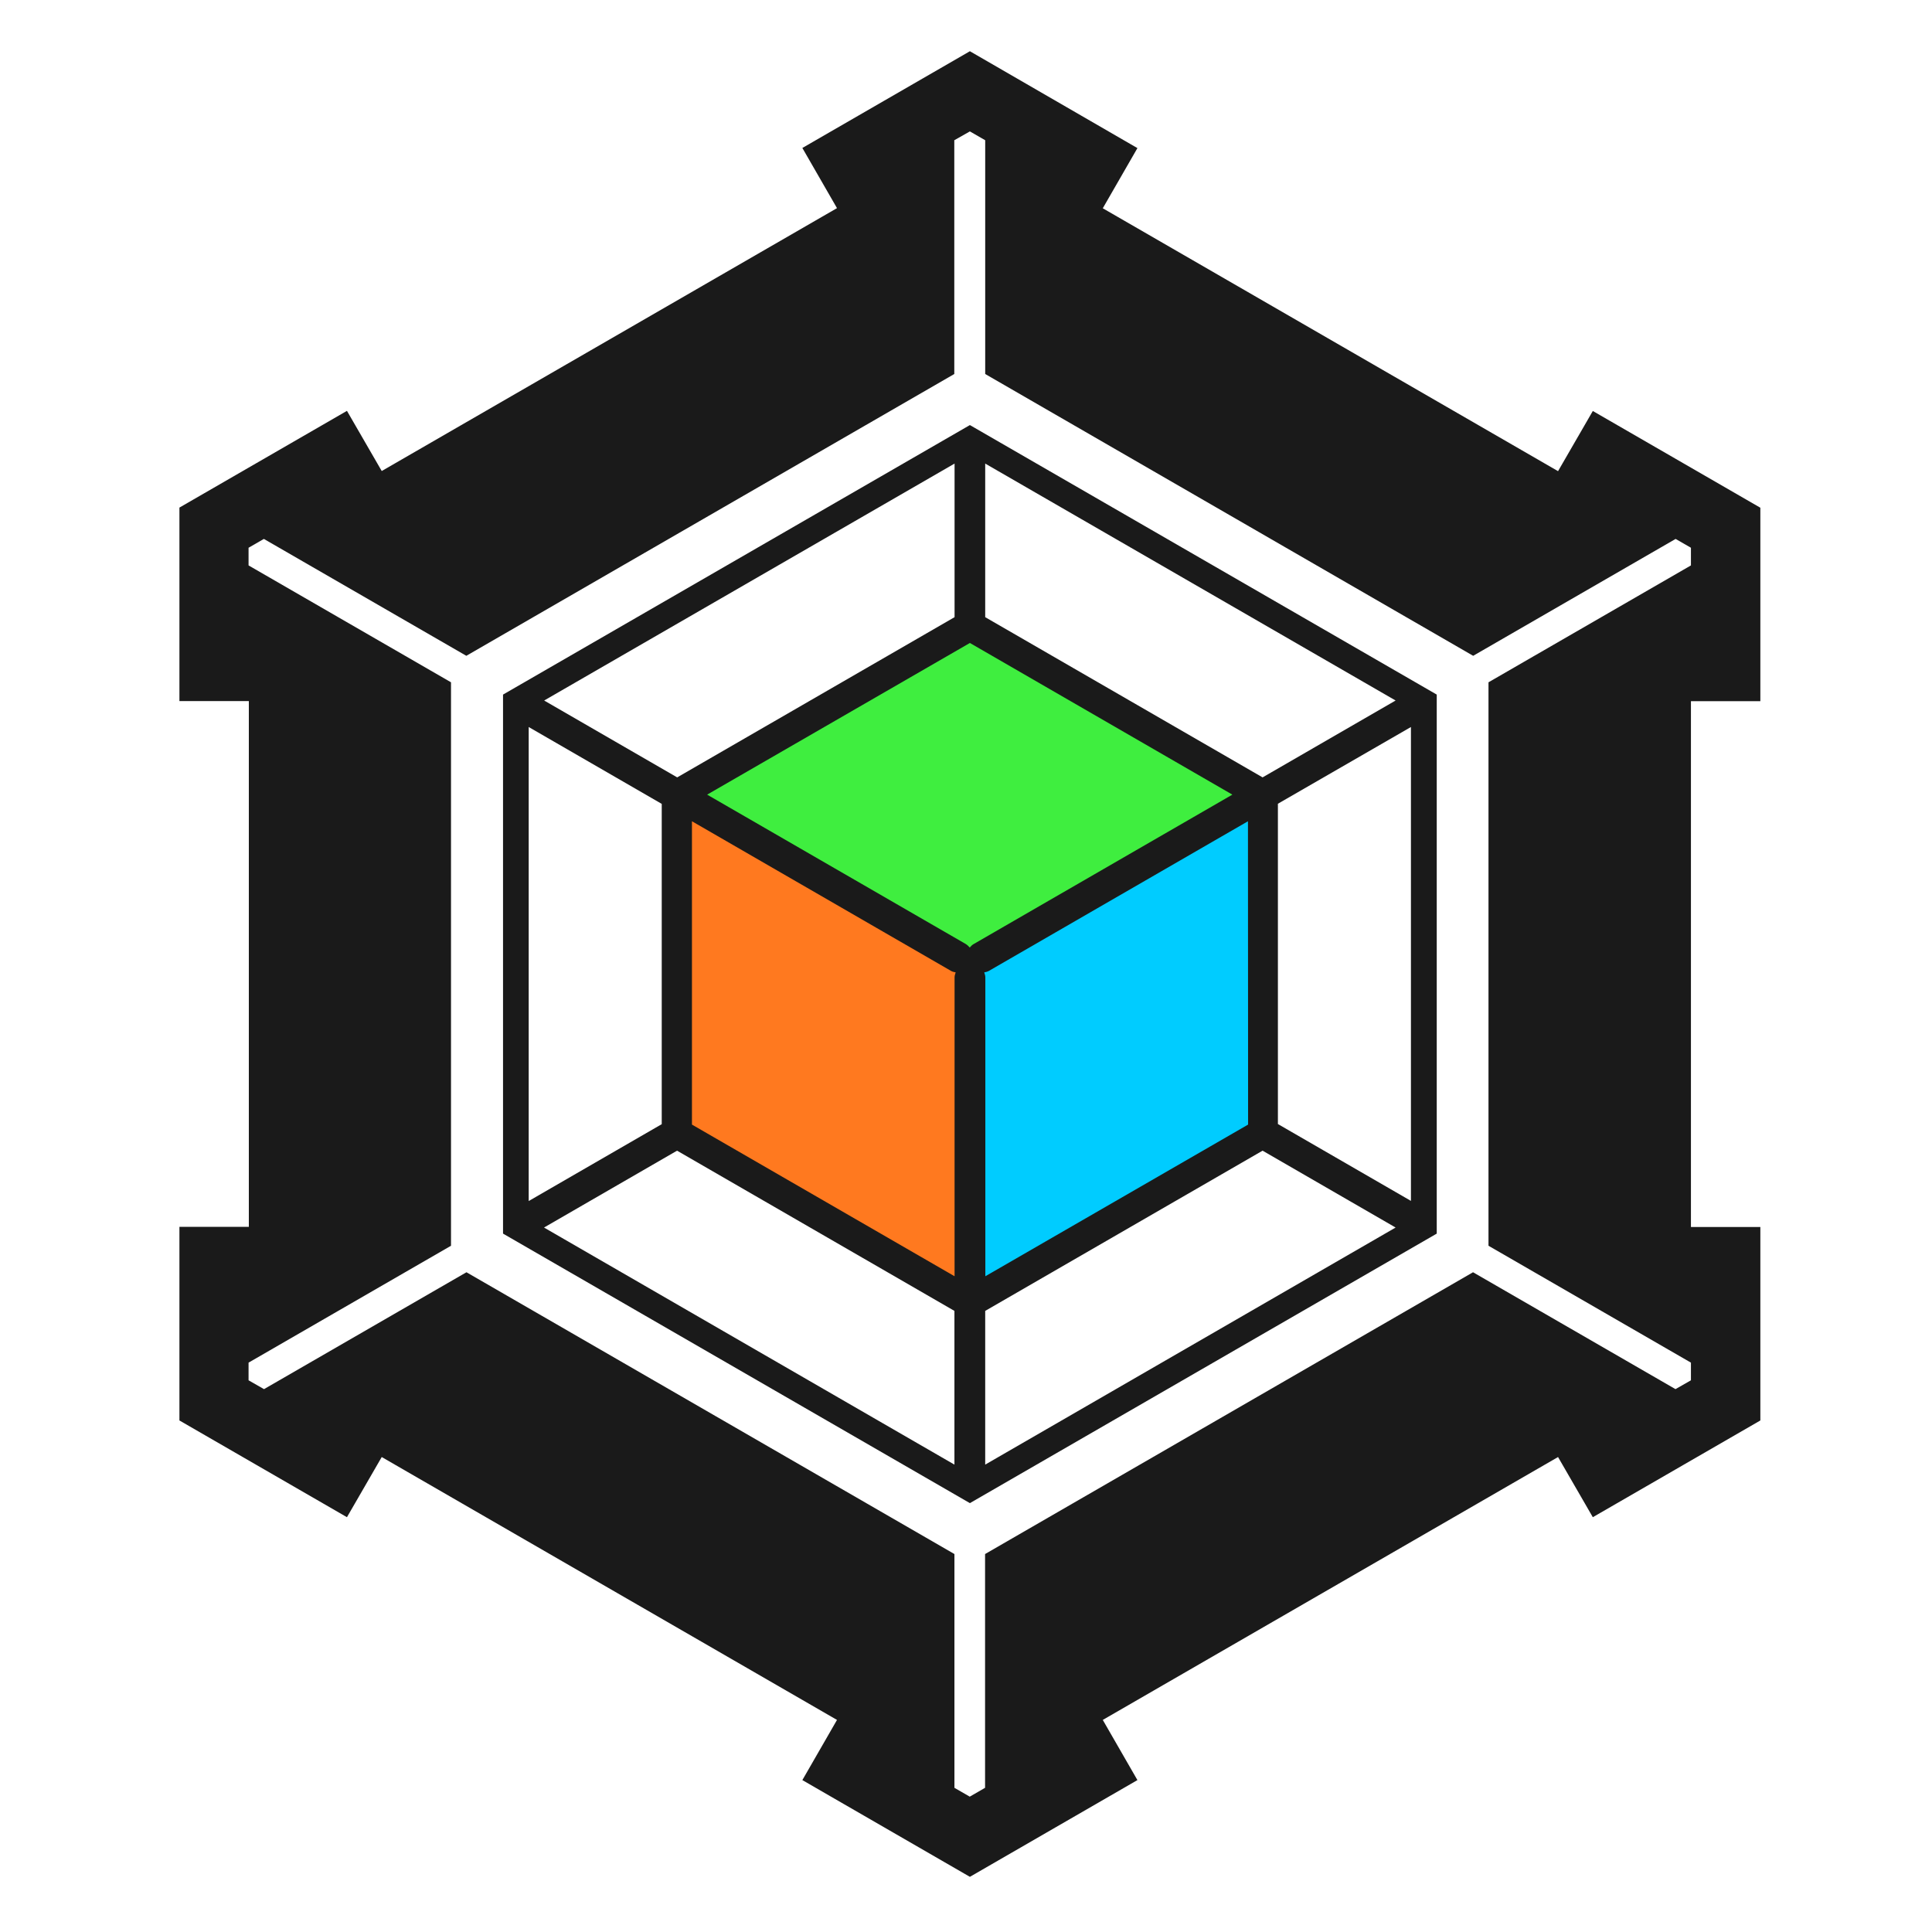
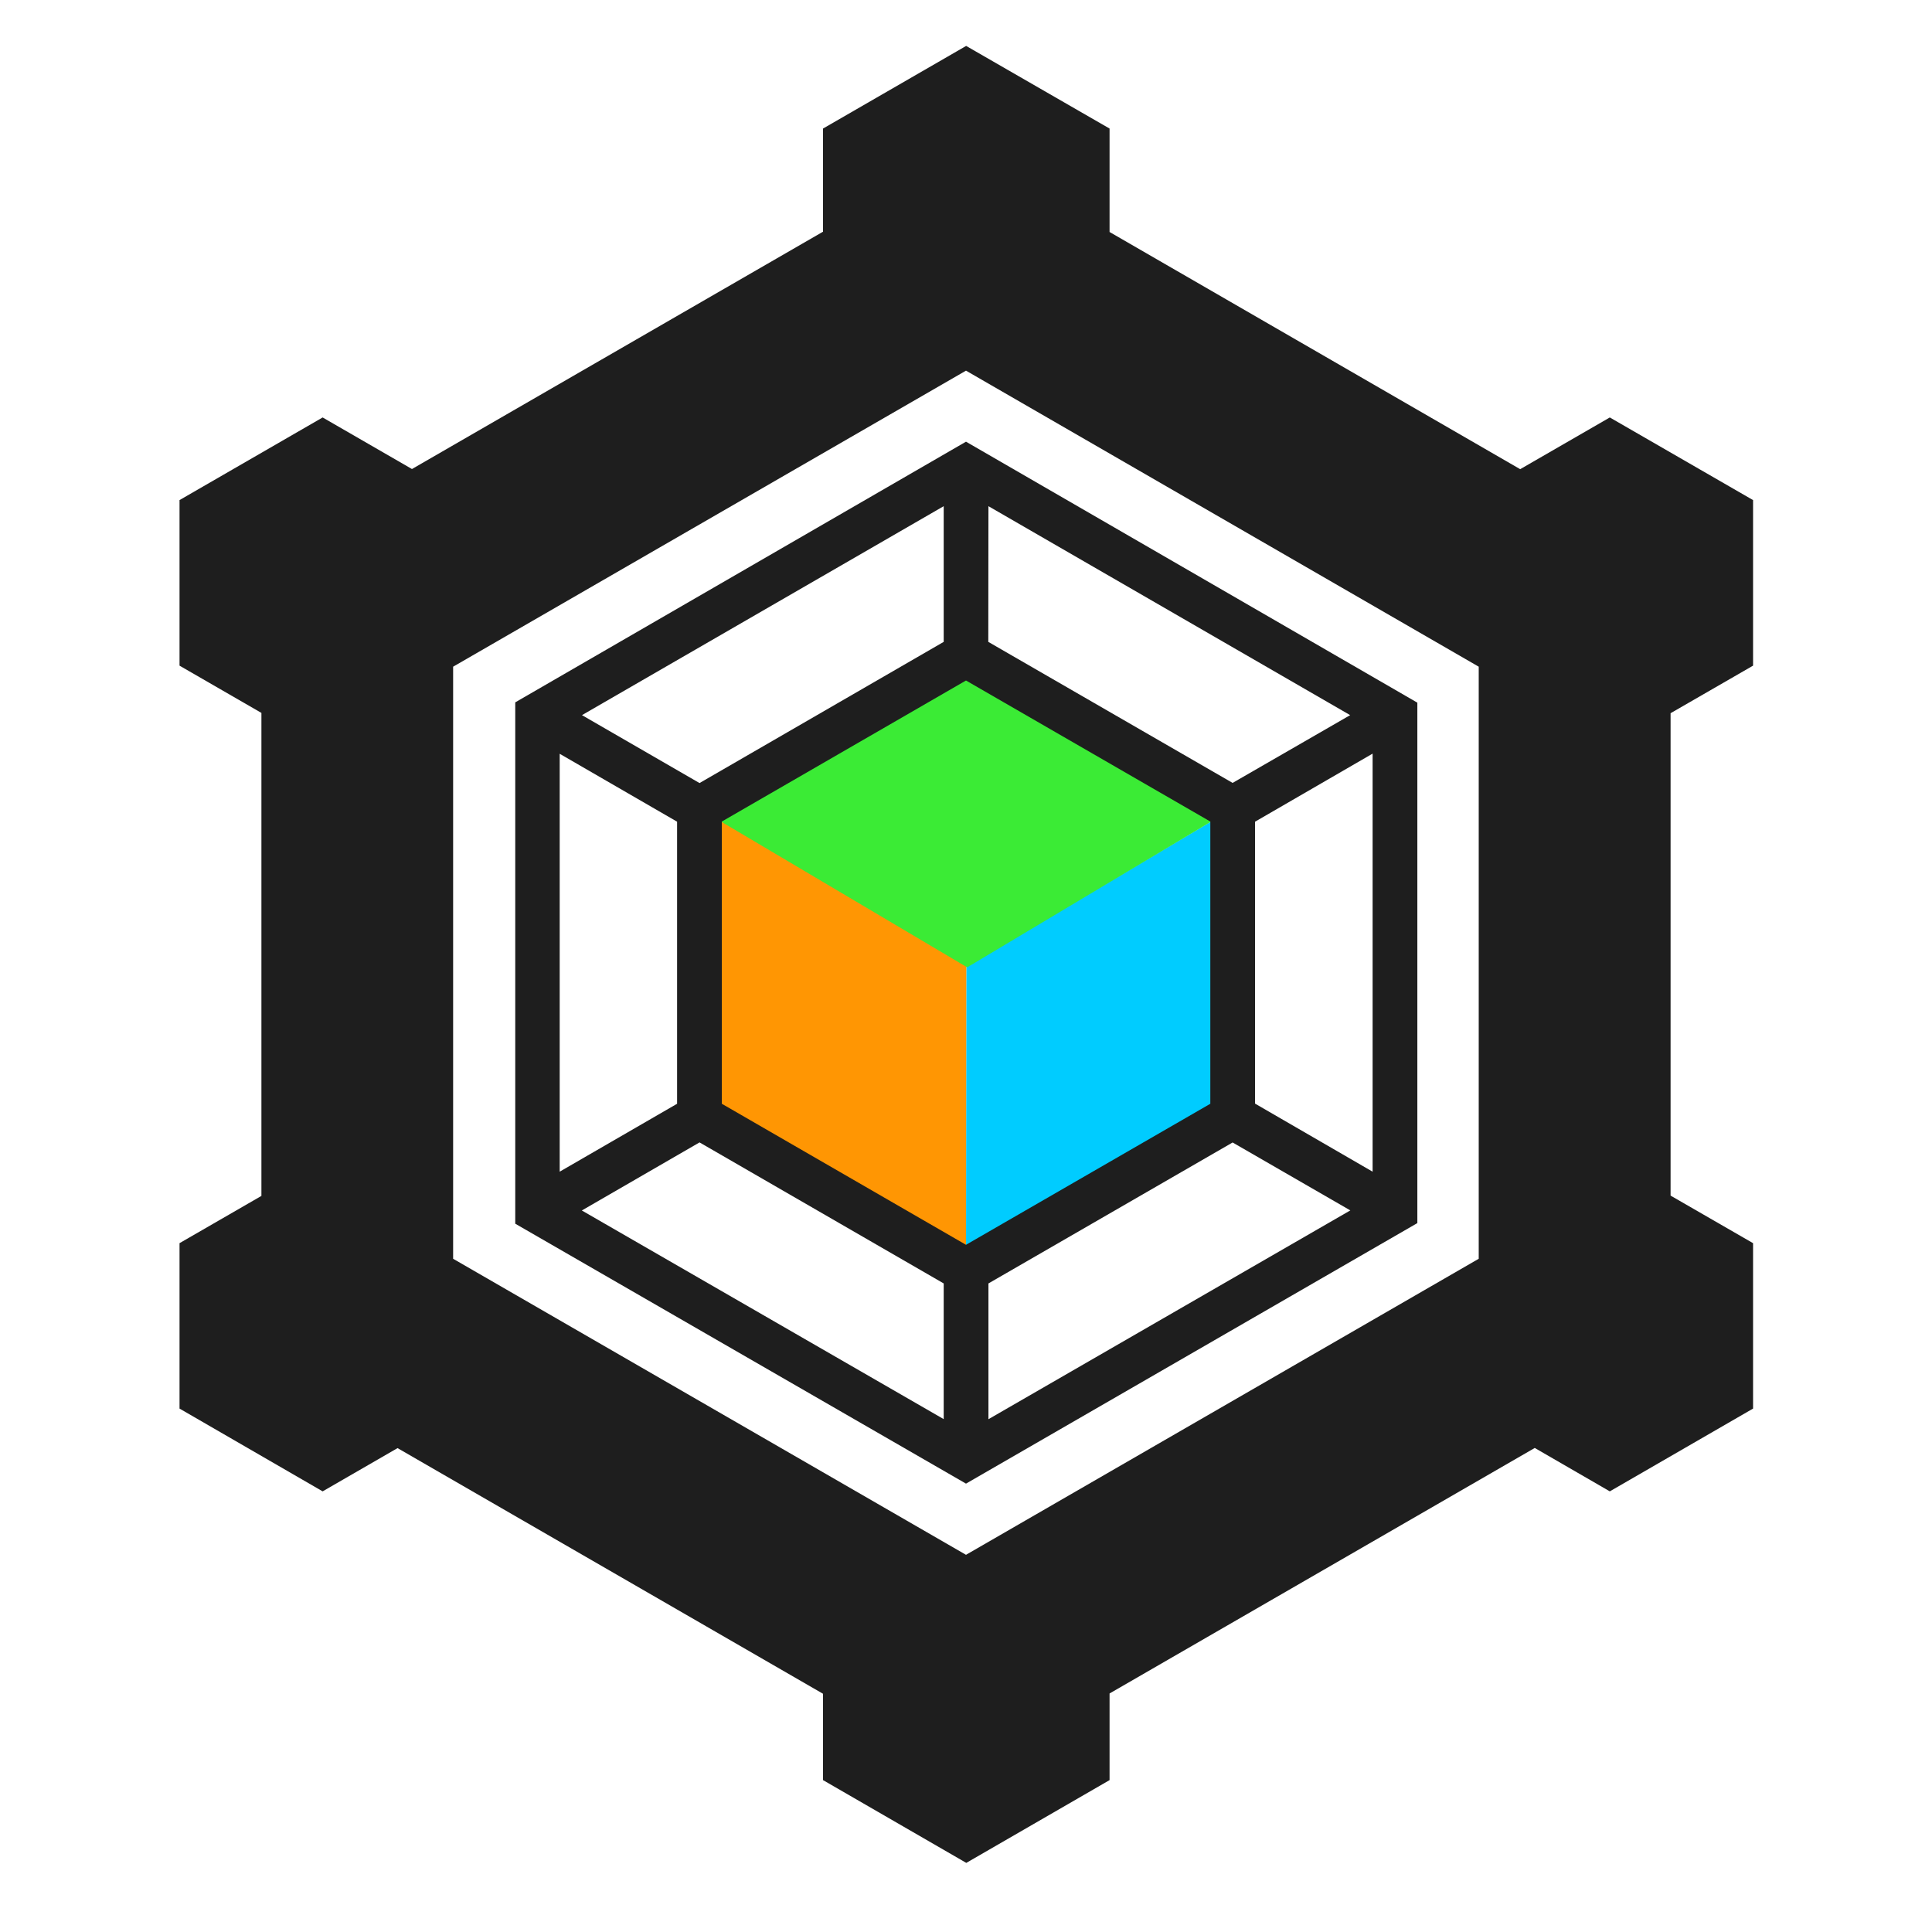
- <svg xmlns="http://www.w3.org/2000/svg" id="svg8" version="1.1" viewBox="0 0 14 14" height="1.4cm" width="1.4cm">
+ <svg xmlns="http://www.w3.org/2000/svg" id="svg8" version="1.1" viewBox="0 0 13 13" height="1.3cm" width="1.3cm" xml:space="preserve">
  <defs id="defs2" />
-   <g transform="translate(-23.37583,-34.82079)" id="layer1">
-     <path id="path4635" d="m 30.404,35.192 -1.214,0.701 0.251,0.436 -3.299,1.905 -0.252,-0.436 -1.214,0.701 v 1.402 h 0.503 v 3.81 H 24.676 V 45.114 l 1.214,0.701 0.252,-0.436 3.299,1.905 -0.251,0.436 1.214,0.701 1.214,-0.701 -0.251,-0.436 3.299,-1.905 0.252,0.436 1.214,-0.701 v -1.402 h -0.503 v -3.81 h 0.503 v -1.402 l -1.214,-0.701 -0.252,0.436 -3.299,-1.905 0.251,-0.436 z m 0,0.581 0.111,0.064 v 1.694 l 3.536,2.042 1.467,-0.847 0.111,0.064 v 0.128 l -1.467,0.847 v 4.083 l 1.467,0.847 v 0.128 l -0.112,0.064 -1.467,-0.847 -3.536,2.042 v 1.694 l -0.111,0.064 -0.111,-0.064 v -1.694 l -3.536,-2.042 -1.467,0.847 -0.112,-0.064 v -0.128 l 1.467,-0.847 v -4.083 l -1.467,-0.847 v -0.128 l 0.111,-0.064 1.467,0.847 3.536,-2.042 v -1.694 z m 0,2.128 -3.383,1.953 v 3.906 l 3.383,1.953 3.383,-1.953 v -3.906 z m -0.111,0.279 v 1.113 l -2.01,1.161 -0.964,-0.557 z m 0.222,0 2.974,1.717 -0.964,0.557 -2.01,-1.161 z m -3.308,1.909 0.964,0.557 v 2.321 l -0.964,0.557 z m 6.393,0 v 3.434 l -0.964,-0.557 v -2.321 z m -5.318,3.07 2.01,1.161 v 1.114 l -2.974,-1.718 z m 4.243,0 0.964,0.557 -2.974,1.718 V 44.32 Z" style="fill:#1a1a1a;fill-opacity:1;stroke:none;stroke-width:0.65;stroke-miterlimit:4;stroke-dasharray:none;stroke-dashoffset:0;stroke-opacity:1" />
-     <path id="path4705" d="m 30.404,39.48 -1.904,1.099 1.875,1.083 c 0.011,0.007 0.02,0.016 0.028,0.025 0.008,-0.009 0.017,-0.019 0.028,-0.025 l 1.875,-1.083 z" style="fill:#3fee3f;fill-opacity:1;stroke:none;stroke-width:0.387;stroke-miterlimit:4;stroke-dasharray:none;stroke-dashoffset:0;stroke-opacity:1" />
-     <path id="path4703" d="m 28.39,40.772 v 2.198 l 1.903,1.099 v -2.165 c 0,-0.013 0.004,-0.025 0.008,-0.037 -0.012,-0.002 -0.025,-0.005 -0.036,-0.012 z" style="fill:#ff791f;fill-opacity:1;stroke:none;stroke-width:0.387;stroke-miterlimit:4;stroke-dasharray:none;stroke-dashoffset:0;stroke-opacity:1" />
-     <path id="path4642" d="m 32.419,40.772 -1.875,1.083 c -0.012,0.007 -0.024,0.01 -0.036,0.012 0.004,0.012 0.008,0.024 0.008,0.037 v 2.165 l 1.904,-1.099 z" style="fill:#00ccff;fill-opacity:1;stroke:none;stroke-width:0.387;stroke-miterlimit:4;stroke-dasharray:none;stroke-dashoffset:0;stroke-opacity:1" />
-   </g>
+   <path id="path3" style="display:inline;fill:#1e1e1e;fill-opacity:1;stroke:none;stroke-width:0.8;stroke-linecap:round;stroke-dasharray:none;stroke-opacity:1;paint-order:markers stroke fill" d="M 6.501,0.309 5.538,0.865 V 1.559 L 2.772,3.156 2.171,2.809 1.208,3.365 V 4.479 L 1.759,4.797 V 8.047 L 1.208,8.365 V 9.478 L 2.171,10.035 2.675,9.744 5.538,11.397 v 0.581 l 0.964,0.557 0.964,-0.557 V 11.395 L 10.327,9.743 10.832,10.035 11.796,9.478 V 8.365 L 11.241,8.045 V 4.799 L 11.796,4.479 V 3.365 L 10.832,2.809 10.229,3.157 7.466,1.561 V 0.865 Z M 6.5,2.494 9.95,4.486 V 8.47 L 6.5,10.462 3.049,8.47 V 4.486 Z" />
+   <path id="path4642" d="M 8.294,5.442 6.502,6.505 6.5,8.55 8.294,7.514 Z" style="display:inline;fill:#00ccff;fill-opacity:1;stroke:none;stroke-width:0.329;stroke-miterlimit:4;stroke-dasharray:none;stroke-dashoffset:0;stroke-opacity:1" />
+   <path id="path4703" d="M 4.706,5.442 V 7.514 L 6.5,8.55 6.502,6.422 Z" style="display:inline;fill:#ff9603;fill-opacity:1;stroke:none;stroke-width:0.329;stroke-miterlimit:4;stroke-dasharray:none;stroke-dashoffset:0;stroke-opacity:1" />
+   <path id="path4705" d="M 6.5,4.406 4.706,5.442 6.508,6.509 8.294,5.442 Z" style="display:inline;fill:#3beb35;fill-opacity:1;stroke:none;stroke-width:0.329;stroke-miterlimit:4;stroke-dasharray:none;stroke-dashoffset:0;stroke-opacity:1" />
+   <path style="baseline-shift:baseline;display:inline;overflow:visible;vector-effect:none;fill:#1e1e1e;fill-opacity:1;stroke-linecap:round;paint-order:stroke fill markers;enable-background:accumulate;stop-color:#000000" d="M 3.467,4.726 V 8.234 L 6.5,9.983 9.537,8.23 V 4.728 L 6.5,2.972 Z M 6.35,3.406 V 4.319 L 4.707,5.269 3.916,4.812 Z m 0.301,0 L 9.085,4.812 8.294,5.268 6.65,4.319 Z M 6.5,4.579 8.144,5.528 V 7.427 L 6.5,8.376 4.857,7.427 V 5.528 Z M 3.766,5.072 4.556,5.529 V 7.427 L 3.766,7.884 Z m 5.47,-0.001 V 7.884 L 8.445,7.426 V 5.529 Z M 4.707,7.687 6.35,8.636 V 9.549 L 3.915,8.145 Z m 3.587,5.167e-4 0.792,0.457 -2.435,1.405 V 8.636 Z" id="path36" />
</svg>
